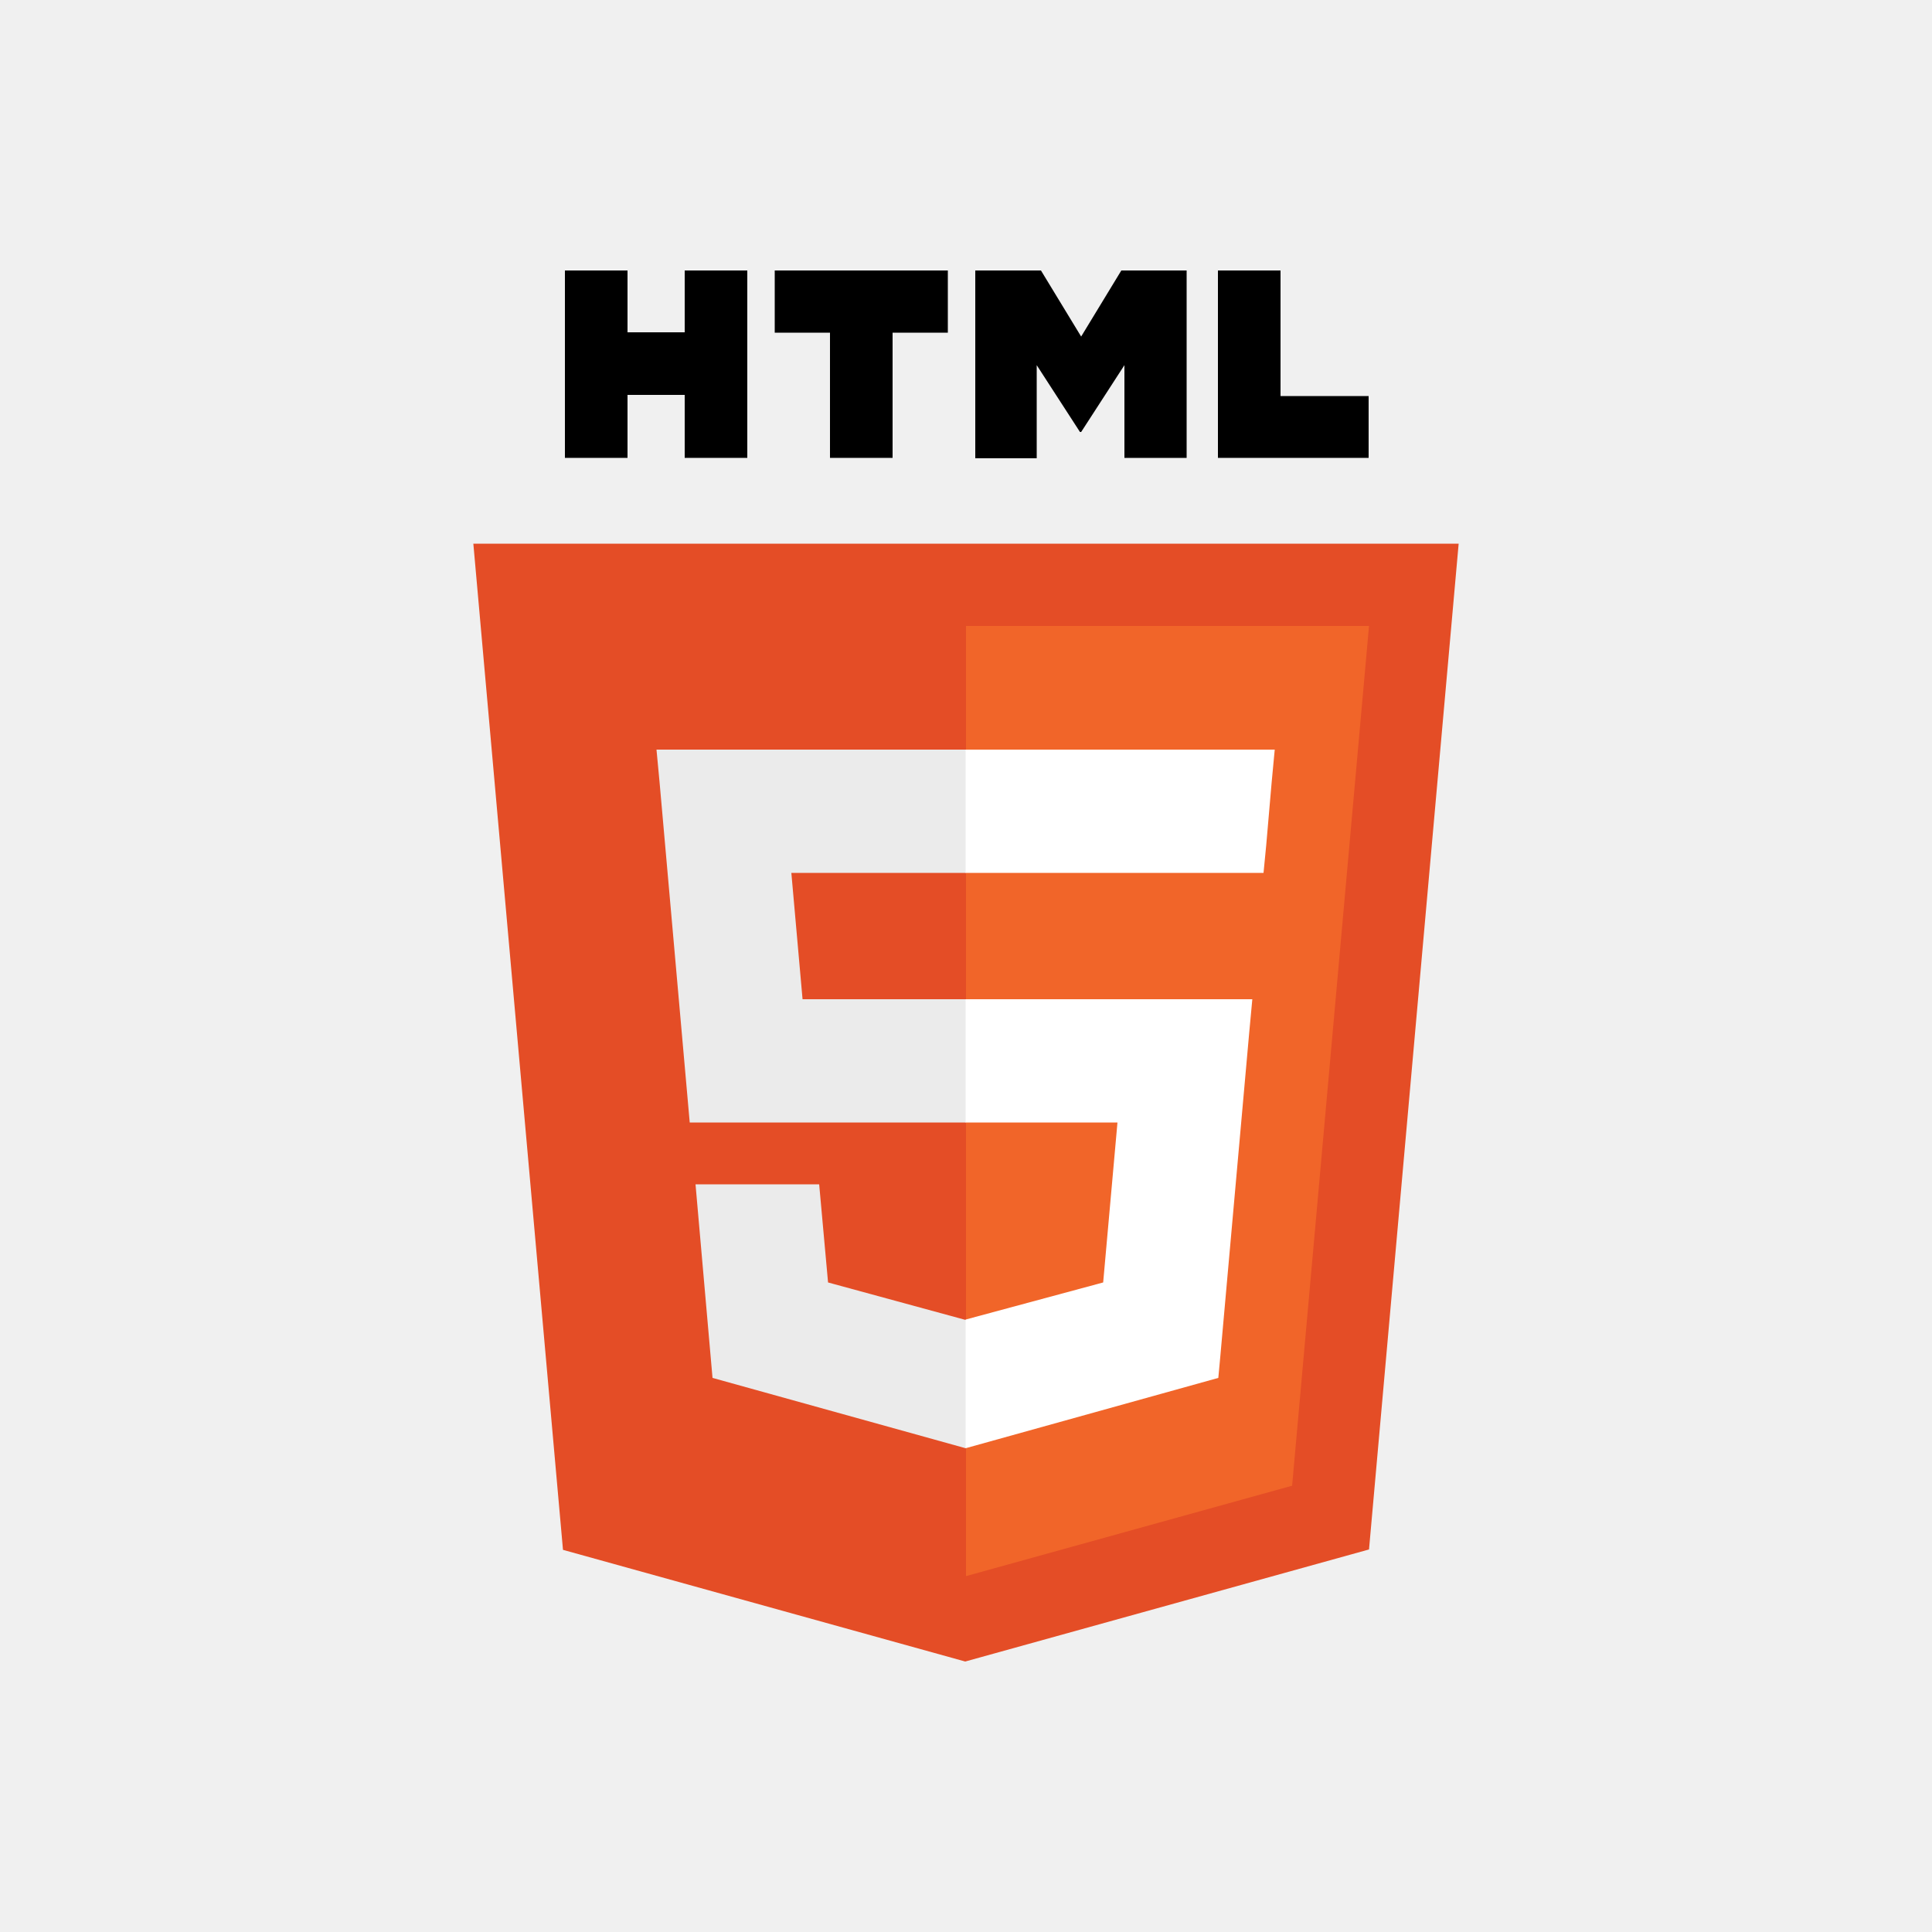
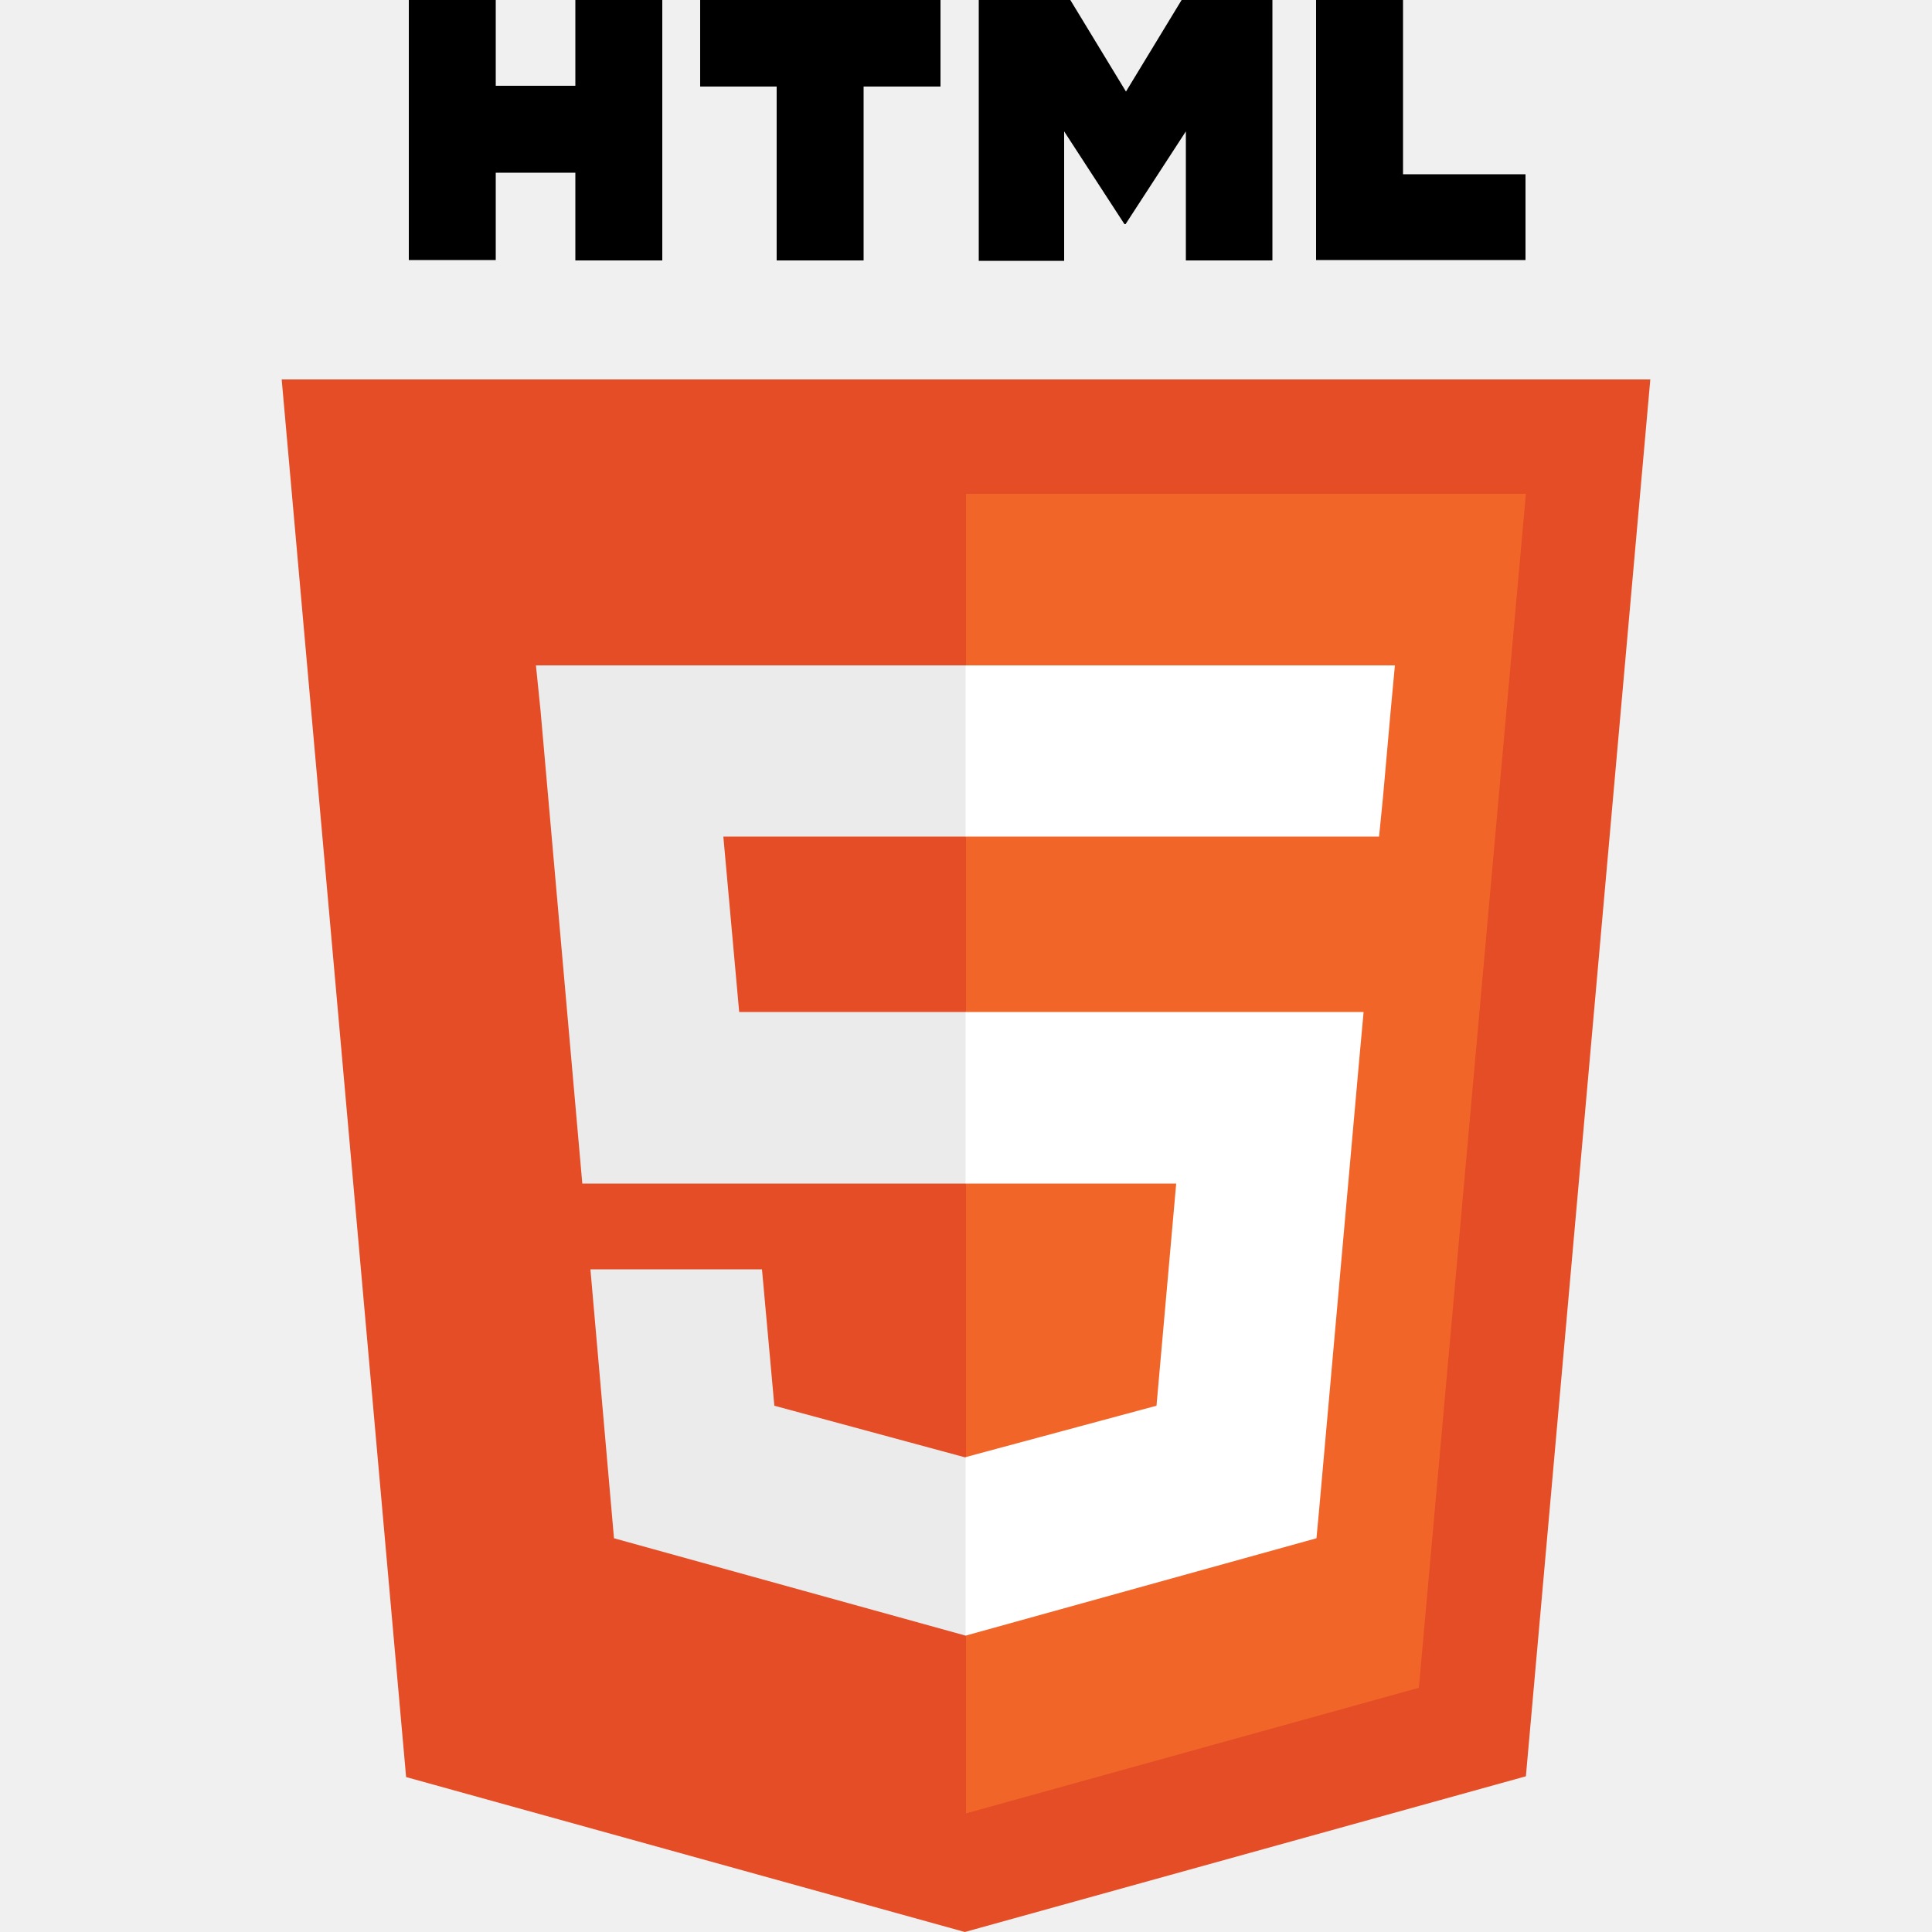
<svg xmlns="http://www.w3.org/2000/svg" version="1.1" id="Layer_1" x="0px" y="0px" viewBox="0 0 500 500" style="enable-background:new 0 0 500 500;" xml:space="preserve">
  <style type="text/css">
	.st0{fill:#E44D26;}
	.st1{fill:#F16529;}
	.st2{fill:#EBEBEB;}
	.st3{fill:#FFFFFF;}
</style>
  <g id="XMLID_1_">
-     <polygon id="XMLID_11_" class="st0" points="145.7,401.1 122.5,140.7 377.5,140.7 354.3,401 249.8,430  " />
-     <polygon id="XMLID_10_" class="st1" points="250,407.9 334.4,384.5 354.3,162 250,162  " />
-     <polygon id="XMLID_9_" class="st2" points="250,258.6 207.7,258.6 204.8,225.9 250,225.9 250,194 249.9,194 169.9,194 170.7,202.5    178.5,290.5 250,290.5  " />
-     <polygon id="XMLID_8_" class="st2" points="250,341.5 249.9,341.6 214.3,331.9 212,306.5 194.7,306.5 180,306.5 184.4,356.6    249.9,374.8 250,374.7  " />
-     <path id="XMLID_7_" d="M146.2,70h16.2v16h14.8V70h16.2v48.5h-16.2v-16.3h-14.8v16.3h-16.2L146.2,70L146.2,70z" />
-     <path id="XMLID_6_" d="M214.8,86.1h-14.3V70h44.8v16.1h-14.3v32.4h-16.2L214.8,86.1L214.8,86.1z" />
-     <path id="XMLID_5_" d="M252.5,70h16.9l10.4,17.1L290.2,70h16.9v48.5H291V94.5l-11.2,17.3h-0.3l-11.2-17.3v24.1h-15.9V70z" />
-     <path id="XMLID_4_" d="M315.2,70h16.2v32.5h22.8v16h-39V70z" />
-     <polygon id="XMLID_3_" class="st3" points="249.9,258.6 249.9,290.5 289.2,290.5 285.5,331.9 249.9,341.5 249.9,374.8 315.3,356.6    315.8,351.2 323.3,267.2 324.1,258.6 315.5,258.6  " />
-     <polygon id="XMLID_2_" class="st3" points="249.9,194 249.9,213.8 249.9,225.8 249.9,225.9 326.9,225.9 326.9,225.9 327,225.9    327.7,218.7 329.1,202.5 329.9,194  " />
+     <polygon id="XMLID_11_" class="st0" points="105.1,459.9 72.9,98.2 427.1,98.2 394.9,459.7 249.7,500  " />
+     <polygon id="XMLID_10_" class="st1" points="250,469.3 367.2,436.8 394.9,127.8 250,127.8  " />
+     <polygon id="XMLID_9_" class="st2" points="250,261.9 191.3,261.9 187.2,216.5 250,216.5 250,172.2 249.9,172.2 138.7,172.2    139.9,184 150.7,306.3 250,306.3  " />
+     <polygon id="XMLID_8_" class="st2" points="250,377.1 249.9,377.2 200.4,363.8 197.2,328.5 173.2,328.5 152.8,328.5 158.9,398.1    249.9,423.3 250,423.2  " />
+     <path id="XMLID_7_" d="M105.8,0h22.5v22.2h20.6V0h22.5v67.4h-22.5V44.7h-20.6v22.6h-22.5V0L105.8,0z" />
+     <path id="XMLID_6_" d="M201.1,22.4h-19.9V0h62.2v22.4h-19.9v45h-22.5V22.4L201.1,22.4z" />
+     <path id="XMLID_5_" d="M253.5,0h23.5l14.4,23.7L305.8,0h23.5v67.4h-22.4V34l-15.6,24H291l-15.6-24v33.5h-22.1V0H253.5z" />
+     <path id="XMLID_4_" d="M340.6,0h22.5v45.1h31.7v22.2h-54.2V0z" />
+     <polygon id="XMLID_3_" class="st3" points="249.9,261.9 249.9,306.3 304.4,306.3 299.3,363.8 249.9,377.1 249.9,423.3 340.7,398.1    341.4,390.6 351.8,273.9 352.9,261.9 341,261.9  " />
+     <polygon id="XMLID_2_" class="st3" points="249.9,172.2 249.9,199.7 249.9,216.4 249.9,216.5 356.8,216.5 356.8,216.5 356.9,216.5    357.9,206.5 359.9,184 361,172.2  " />
  </g>
</svg>
